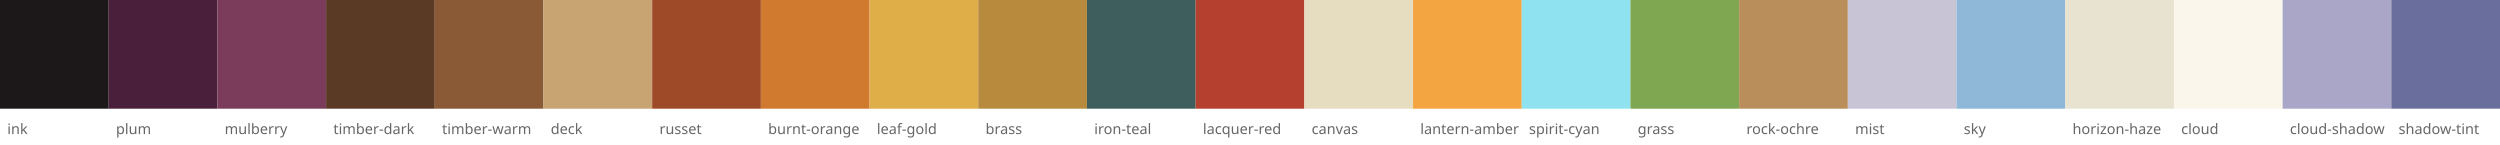
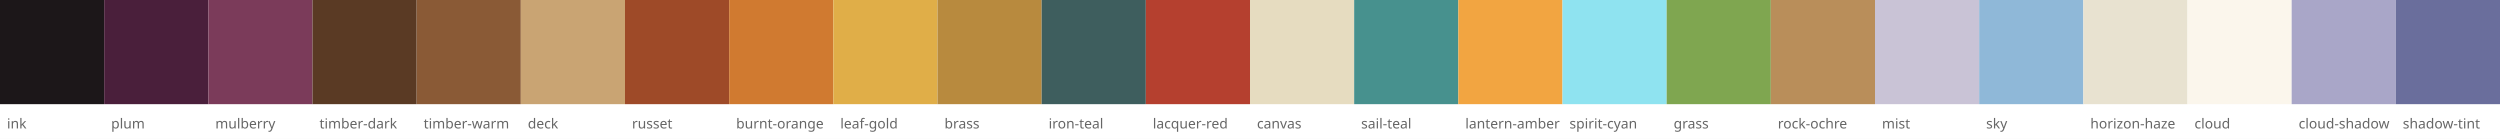
- <svg xmlns="http://www.w3.org/2000/svg" width="1380" height="80">
+ <svg xmlns="http://www.w3.org/2000/svg" width="1440" height="80">
  <rect width="100%" height="100%" fill="#ffffff" />
  <rect x="0" y="0" width="60" height="60" fill="#1C1719" />
  <text x="4" y="74" font-family="sans-serif" font-size="8" fill="#666">ink</text>
  <rect x="60" y="0" width="60" height="60" fill="#4A1F3B" />
  <text x="64" y="74" font-family="sans-serif" font-size="8" fill="#666">plum</text>
  <rect x="120" y="0" width="60" height="60" fill="#7B3B5A" />
  <text x="124" y="74" font-family="sans-serif" font-size="8" fill="#666">mulberry</text>
  <rect x="180" y="0" width="60" height="60" fill="#5A3A24" />
  <text x="184" y="74" font-family="sans-serif" font-size="8" fill="#666">timber-dark</text>
  <rect x="240" y="0" width="60" height="60" fill="#8A5A36" />
  <text x="244" y="74" font-family="sans-serif" font-size="8" fill="#666">timber-warm</text>
  <rect x="300" y="0" width="60" height="60" fill="#C9A473" />
  <text x="304" y="74" font-family="sans-serif" font-size="8" fill="#666">deck</text>
  <rect x="360" y="0" width="60" height="60" fill="#9E4A28" />
  <text x="364" y="74" font-family="sans-serif" font-size="8" fill="#666">russet</text>
  <rect x="420" y="0" width="60" height="60" fill="#D07A30" />
  <text x="424" y="74" font-family="sans-serif" font-size="8" fill="#666">burnt-orange</text>
  <rect x="480" y="0" width="60" height="60" fill="#E0AE48" />
  <text x="484" y="74" font-family="sans-serif" font-size="8" fill="#666">leaf-gold</text>
  <rect x="540" y="0" width="60" height="60" fill="#B88A3E" />
  <text x="544" y="74" font-family="sans-serif" font-size="8" fill="#666">brass</text>
  <rect x="600" y="0" width="60" height="60" fill="#3E5E5E" />
  <text x="604" y="74" font-family="sans-serif" font-size="8" fill="#666">iron-teal</text>
  <rect x="660" y="0" width="60" height="60" fill="#B5402F" />
  <text x="664" y="74" font-family="sans-serif" font-size="8" fill="#666">lacquer-red</text>
  <rect x="720" y="0" width="60" height="60" fill="#E6DCC0" />
  <text x="724" y="74" font-family="sans-serif" font-size="8" fill="#666">canvas</text>
-   <rect x="780" y="0" width="60" height="60" fill="#F2A541" />
-   <text x="784" y="74" font-family="sans-serif" font-size="8" fill="#666">lantern-amber</text>
-   <rect x="840" y="0" width="60" height="60" fill="#8FE3F0" />
-   <text x="844" y="74" font-family="sans-serif" font-size="8" fill="#666">spirit-cyan</text>
-   <rect x="900" y="0" width="60" height="60" fill="#7FA650" />
-   <text x="904" y="74" font-family="sans-serif" font-size="8" fill="#666">grass</text>
-   <rect x="960" y="0" width="60" height="60" fill="#B98E5A" />
-   <text x="964" y="74" font-family="sans-serif" font-size="8" fill="#666">rock-ochre</text>
-   <rect x="1020" y="0" width="60" height="60" fill="#C9C3D6" />
-   <text x="1024" y="74" font-family="sans-serif" font-size="8" fill="#666">mist</text>
-   <rect x="1080" y="0" width="60" height="60" fill="#8FB8D8" />
-   <text x="1084" y="74" font-family="sans-serif" font-size="8" fill="#666">sky</text>
-   <rect x="1140" y="0" width="60" height="60" fill="#E8E2D0" />
-   <text x="1144" y="74" font-family="sans-serif" font-size="8" fill="#666">horizon-haze</text>
-   <rect x="1200" y="0" width="60" height="60" fill="#FBF6EC" />
-   <text x="1204" y="74" font-family="sans-serif" font-size="8" fill="#666">cloud</text>
-   <rect x="1260" y="0" width="60" height="60" fill="#A9A6C8" />
-   <text x="1264" y="74" font-family="sans-serif" font-size="8" fill="#666">cloud-shadow</text>
-   <rect x="1320" y="0" width="60" height="60" fill="#6A6E9C" />
-   <text x="1324" y="74" font-family="sans-serif" font-size="8" fill="#666">shadow-tint</text>
+   <rect x="780" y="0" width="60" height="60" fill="#47918E" />
+   <text x="784" y="74" font-family="sans-serif" font-size="8" fill="#666">sail-teal</text>
+   <rect x="840" y="0" width="60" height="60" fill="#F2A541" />
+   <text x="844" y="74" font-family="sans-serif" font-size="8" fill="#666">lantern-amber</text>
+   <rect x="900" y="0" width="60" height="60" fill="#8FE3F0" />
+   <text x="904" y="74" font-family="sans-serif" font-size="8" fill="#666">spirit-cyan</text>
+   <rect x="960" y="0" width="60" height="60" fill="#7FA650" />
+   <text x="964" y="74" font-family="sans-serif" font-size="8" fill="#666">grass</text>
+   <rect x="1020" y="0" width="60" height="60" fill="#B98E5A" />
+   <text x="1024" y="74" font-family="sans-serif" font-size="8" fill="#666">rock-ochre</text>
+   <rect x="1080" y="0" width="60" height="60" fill="#C9C3D6" />
+   <text x="1084" y="74" font-family="sans-serif" font-size="8" fill="#666">mist</text>
+   <rect x="1140" y="0" width="60" height="60" fill="#8FB8D8" />
+   <text x="1144" y="74" font-family="sans-serif" font-size="8" fill="#666">sky</text>
+   <rect x="1200" y="0" width="60" height="60" fill="#E8E2D0" />
+   <text x="1204" y="74" font-family="sans-serif" font-size="8" fill="#666">horizon-haze</text>
+   <rect x="1260" y="0" width="60" height="60" fill="#FBF6EC" />
+   <text x="1264" y="74" font-family="sans-serif" font-size="8" fill="#666">cloud</text>
+   <rect x="1320" y="0" width="60" height="60" fill="#A9A6C8" />
+   <text x="1324" y="74" font-family="sans-serif" font-size="8" fill="#666">cloud-shadow</text>
+   <rect x="1380" y="0" width="60" height="60" fill="#6A6E9C" />
+   <text x="1384" y="74" font-family="sans-serif" font-size="8" fill="#666">shadow-tint</text>
</svg>
